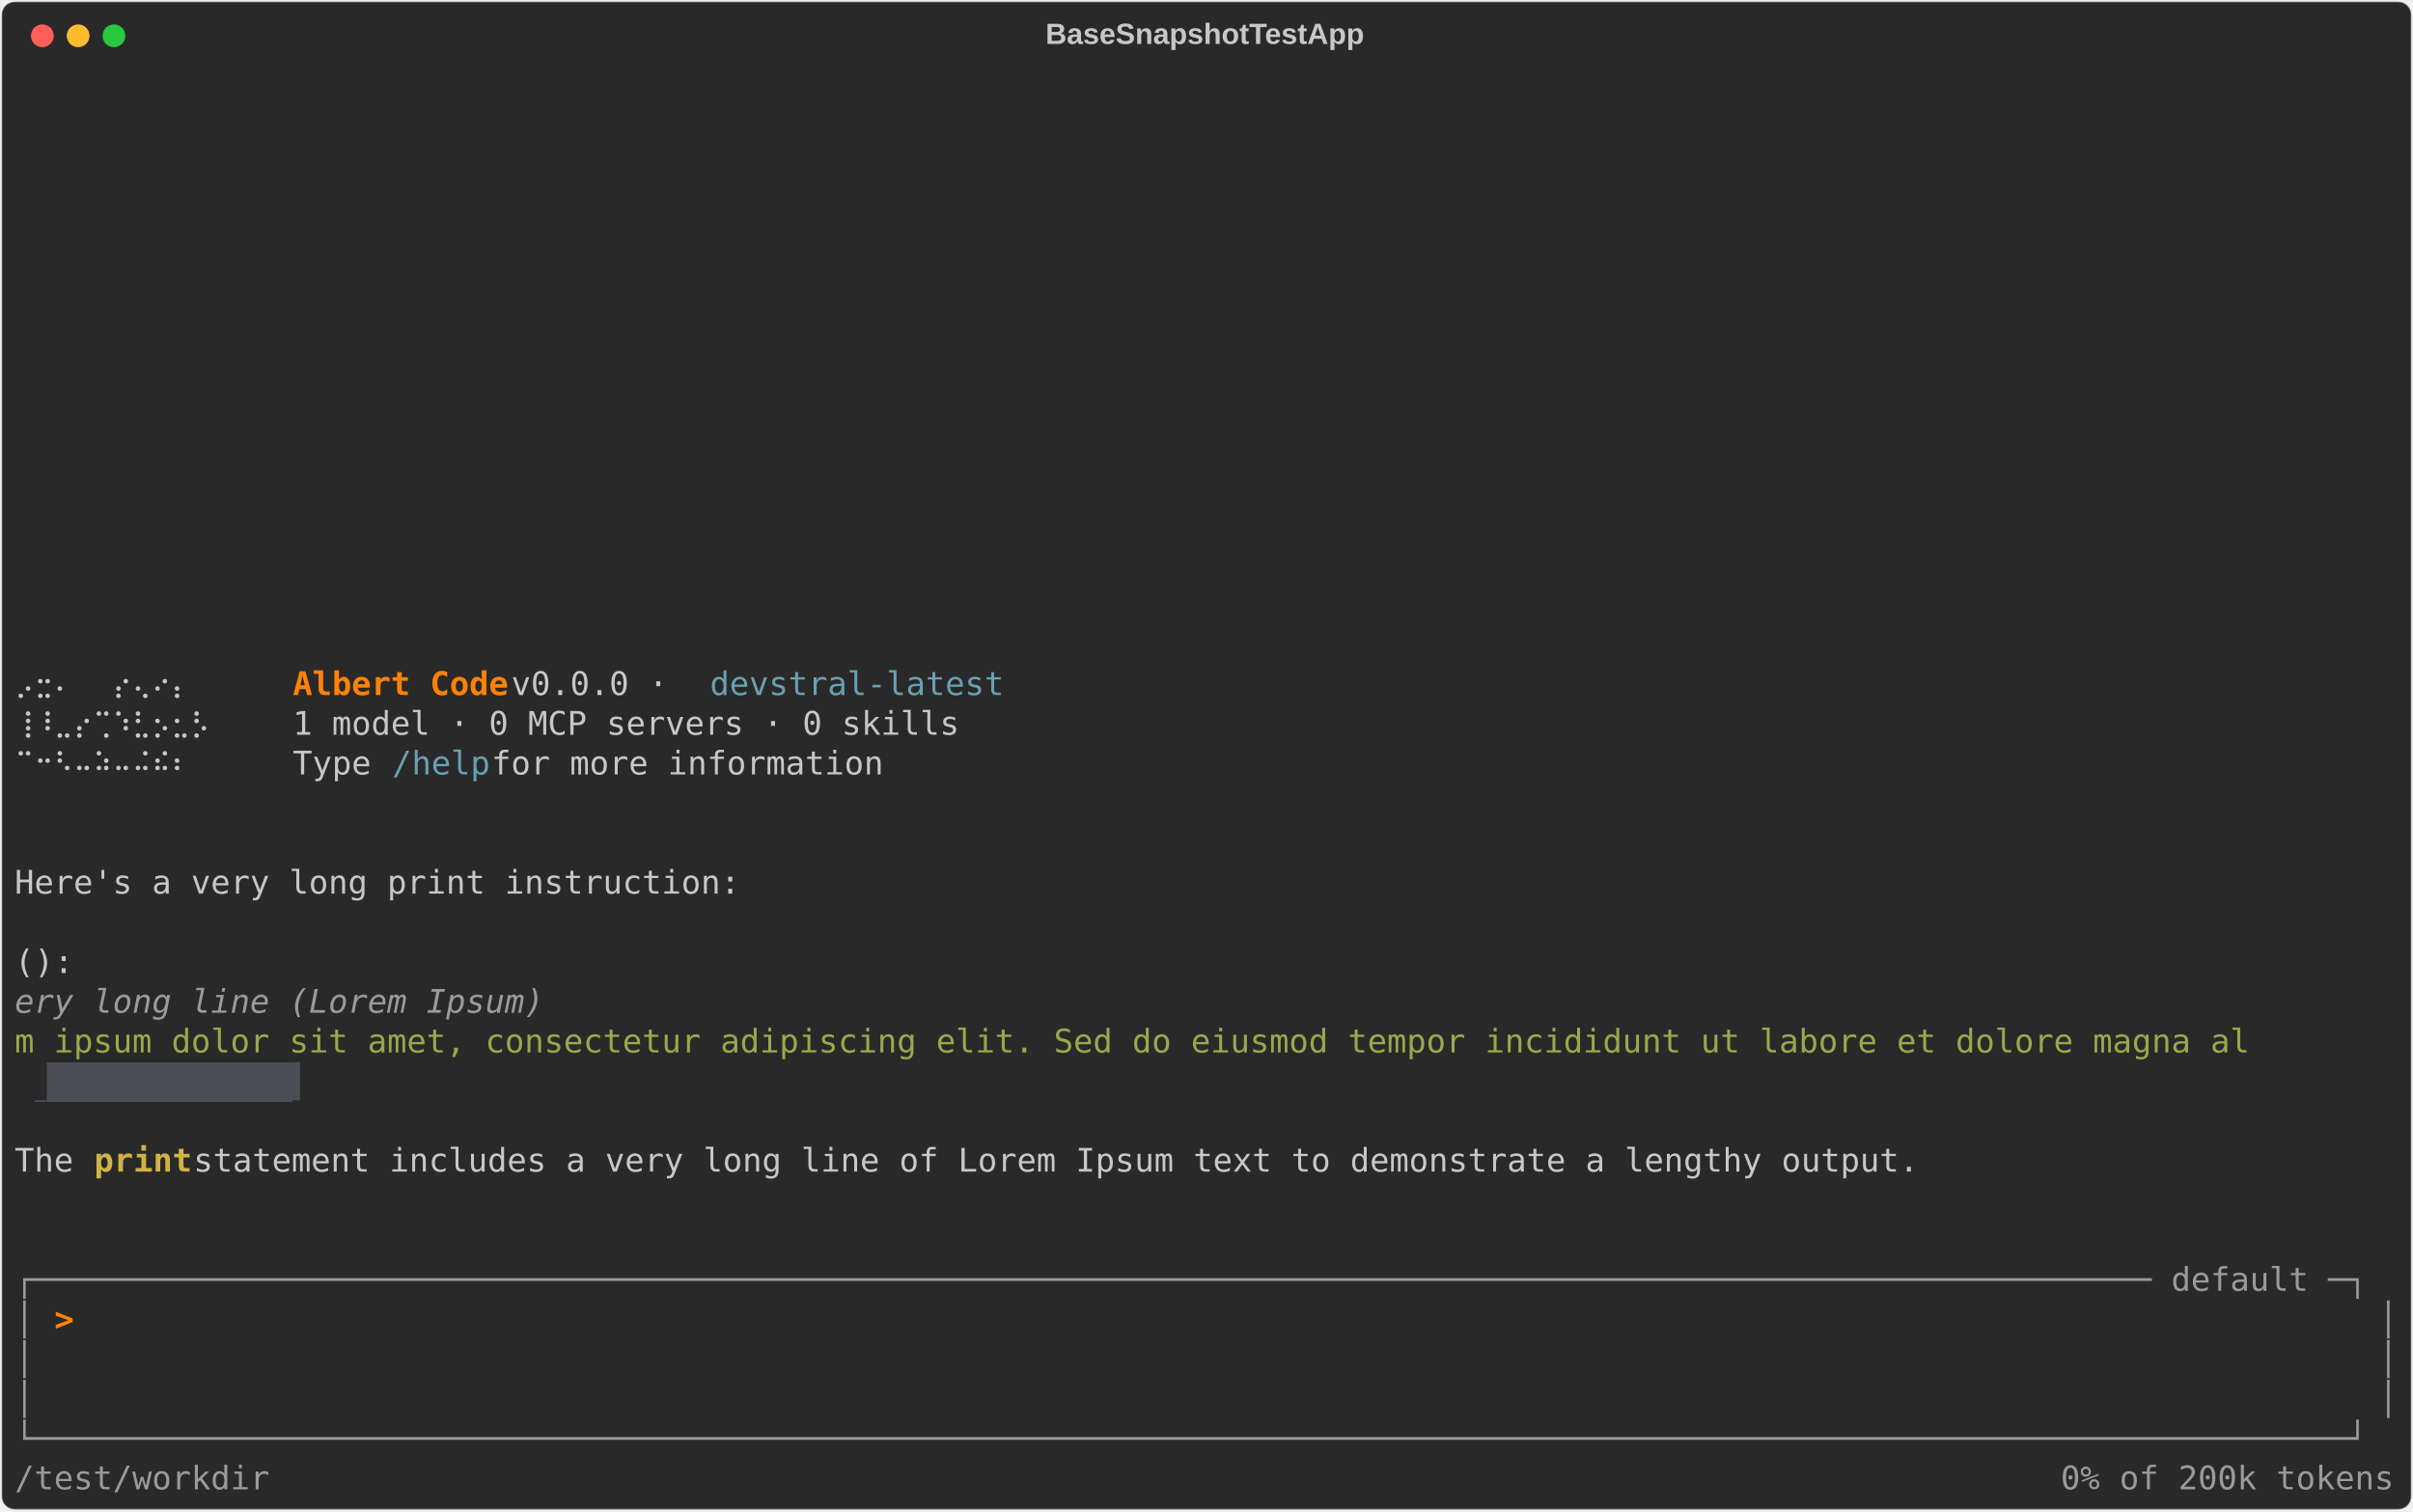
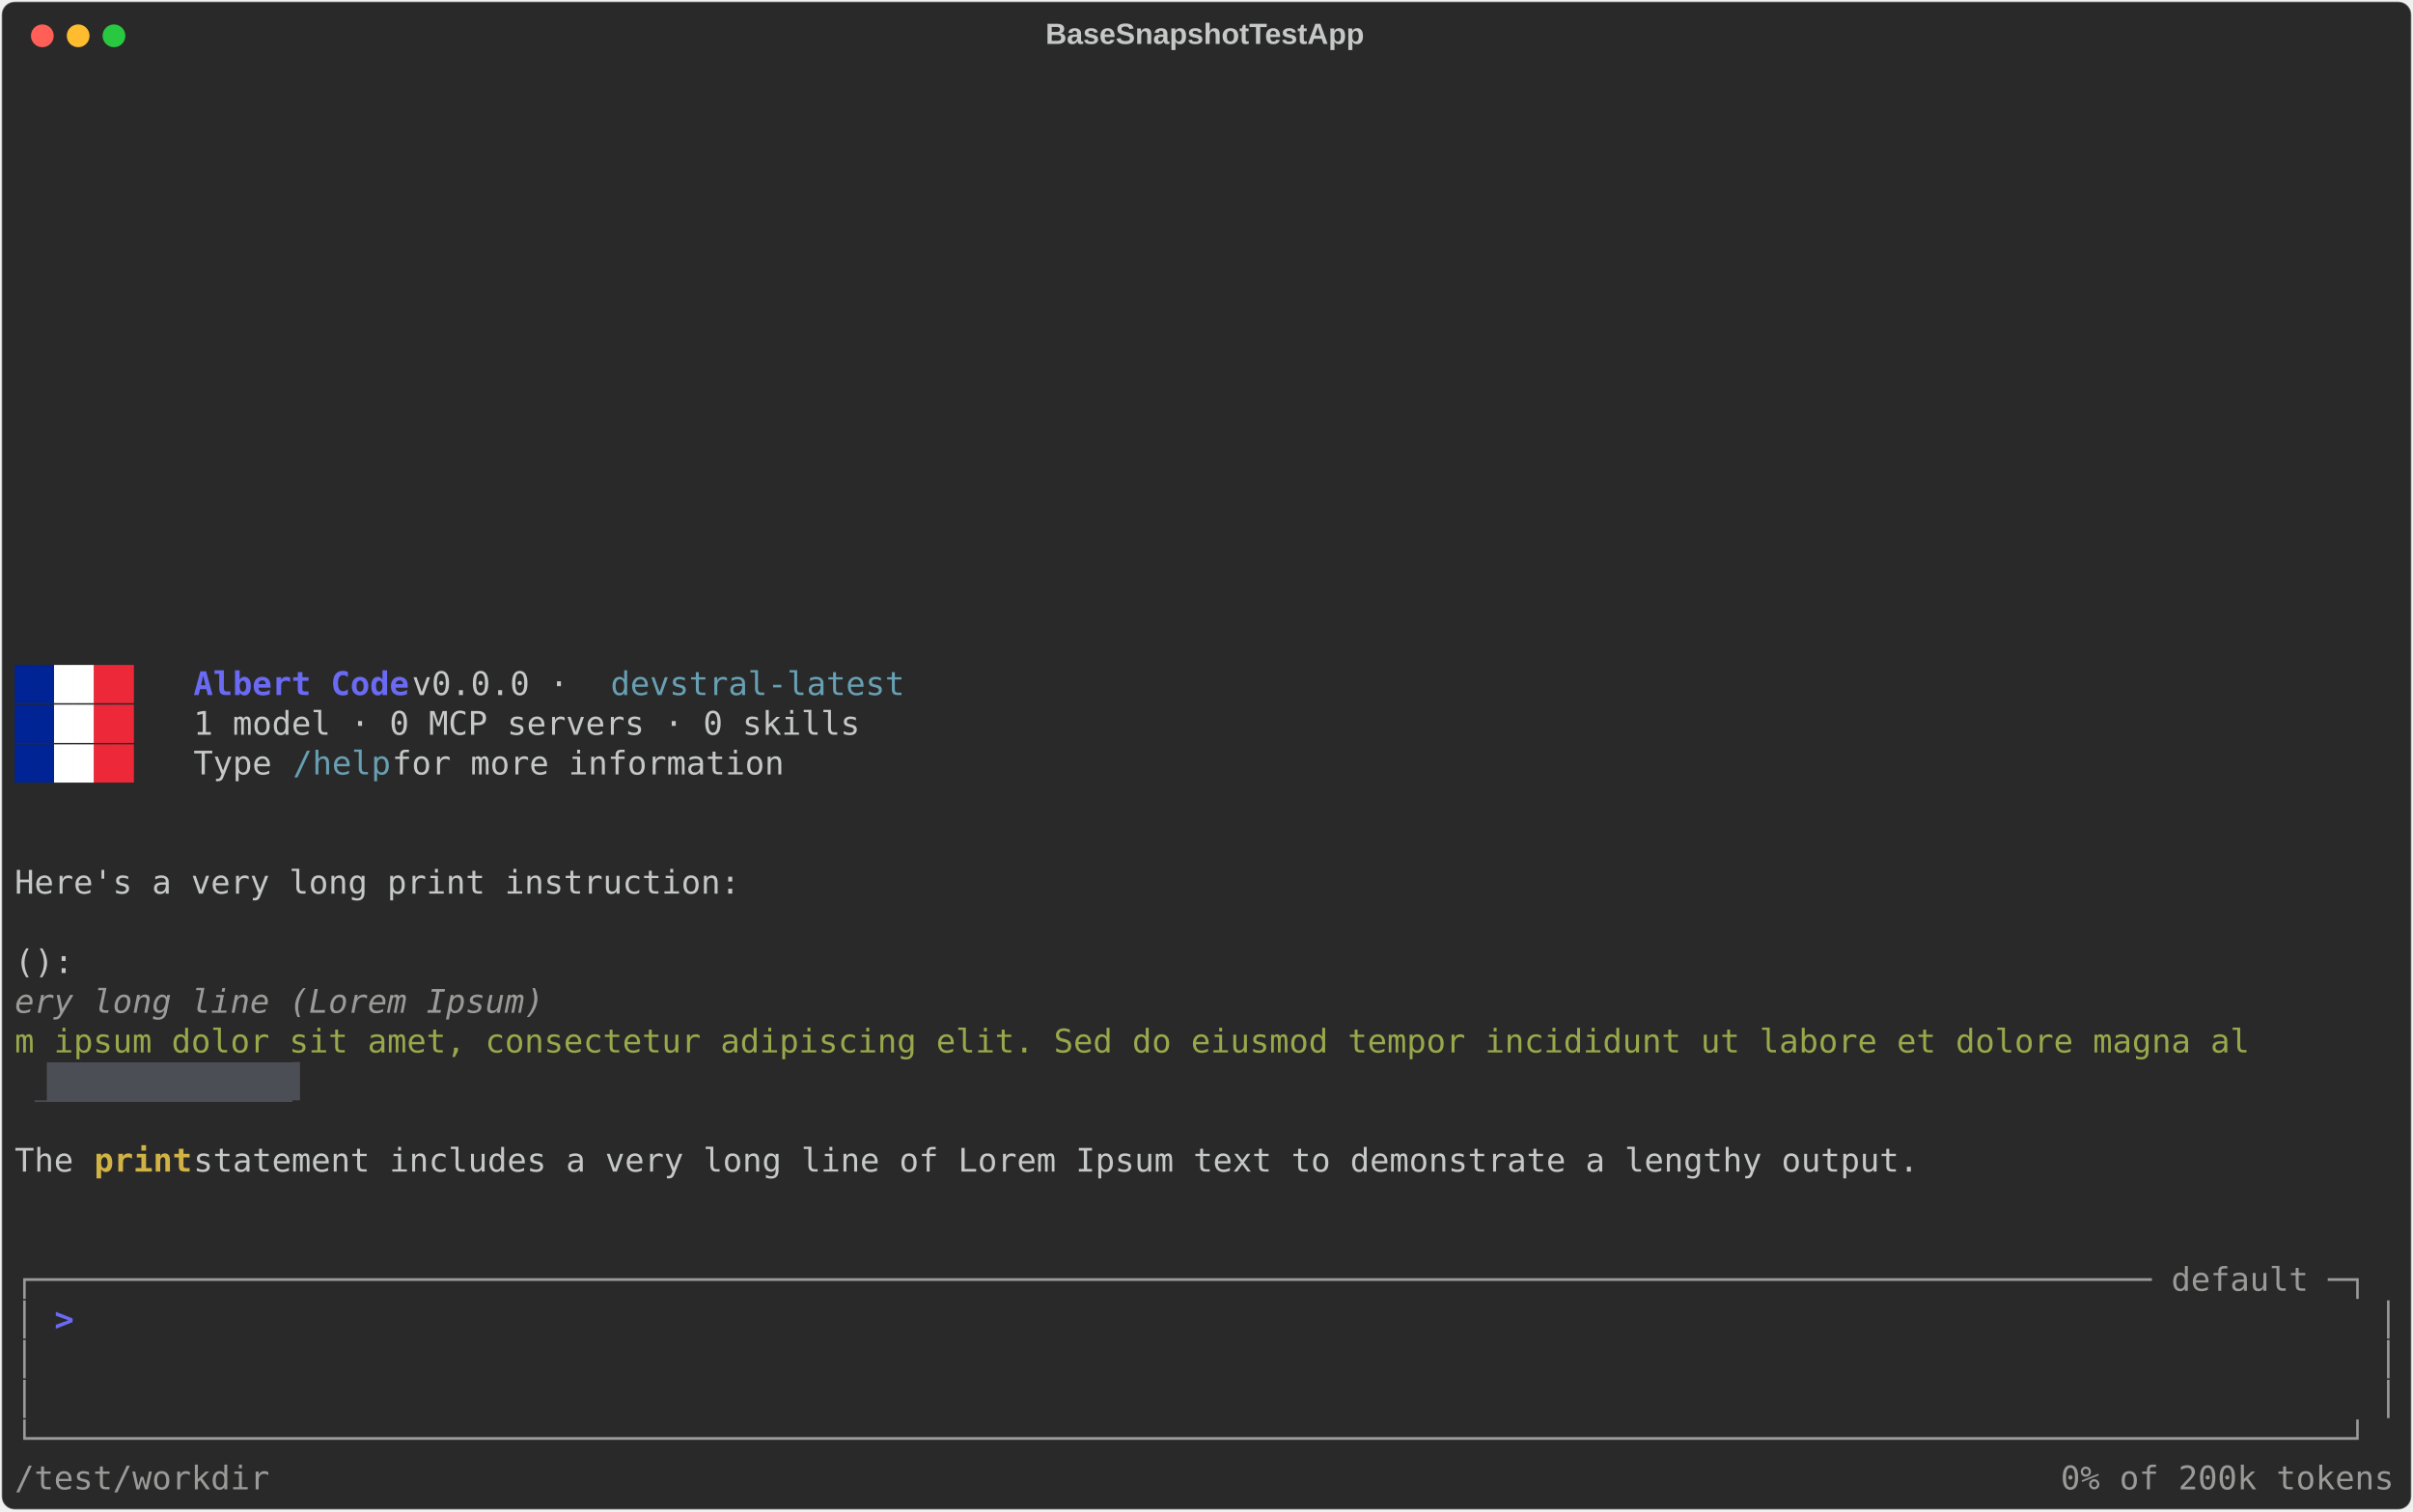
<svg xmlns="http://www.w3.org/2000/svg" class="rich-terminal" viewBox="0 0 1482 928.4">
  <style>

    @font-face {
        font-family: "Fira Code";
        src: local("FiraCode-Regular"),
                url("https://cdnjs.cloudflare.com/ajax/libs/firacode/6.2.0/woff2/FiraCode-Regular.woff2") format("woff2"),
                url("https://cdnjs.cloudflare.com/ajax/libs/firacode/6.2.0/woff/FiraCode-Regular.woff") format("woff");
        font-style: normal;
        font-weight: 400;
    }
    @font-face {
        font-family: "Fira Code";
        src: local("FiraCode-Bold"),
                url("https://cdnjs.cloudflare.com/ajax/libs/firacode/6.2.0/woff2/FiraCode-Bold.woff2") format("woff2"),
                url("https://cdnjs.cloudflare.com/ajax/libs/firacode/6.2.0/woff/FiraCode-Bold.woff") format("woff");
        font-style: bold;
        font-weight: 700;
    }

    .terminal-matrix {
        font-family: Fira Code, monospace;
        font-size: 20px;
        line-height: 24.4px;
        font-variant-east-asian: full-width;
    }

    .terminal-title {
        font-size: 18px;
        font-weight: bold;
        font-family: arial;
    }

    .terminal-r1 { fill: #c5c8c6 }
- .terminal-r2 { fill: #ff8205;font-weight: bold }
- .terminal-r3 { fill: #68a0b3 }
- .terminal-r4 { fill: #9a9b99;font-style: italic; }
- .terminal-r5 { fill: #98a84b }
- .terminal-r6 { fill: #d2d2d2 }
- .terminal-r7 { fill: #292929 }
- .terminal-r8 { fill: #4b4e55 }
- .terminal-r9 { fill: #d0b344;font-weight: bold }
- .terminal-r10 { fill: #9a9b99 }
+ .terminal-r2 { fill: #002395 }
+ .terminal-r3 { fill: #ffffff }
+ .terminal-r4 { fill: #ed2939 }
+ .terminal-r5 { fill: #6a6af4;font-weight: bold }
+ .terminal-r6 { fill: #68a0b3 }
+ .terminal-r7 { fill: #9a9b99;font-style: italic; }
+ .terminal-r8 { fill: #98a84b }
+ .terminal-r9 { fill: #d2d2d2 }
+ .terminal-r10 { fill: #292929 }
+ .terminal-r11 { fill: #4b4e55 }
+ .terminal-r12 { fill: #d0b344;font-weight: bold }
+ .terminal-r13 { fill: #9a9b99 }
    </style>
  <defs>
    <clipPath id="terminal-clip-terminal">
      <rect x="0" y="0" width="1463.0" height="877.4" />
    </clipPath>
    <clipPath id="terminal-line-0">
      <rect x="0" y="1.5" width="1464" height="24.65" />
    </clipPath>
    <clipPath id="terminal-line-1">
      <rect x="0" y="25.9" width="1464" height="24.65" />
    </clipPath>
    <clipPath id="terminal-line-2">
      <rect x="0" y="50.3" width="1464" height="24.65" />
    </clipPath>
    <clipPath id="terminal-line-3">
      <rect x="0" y="74.7" width="1464" height="24.65" />
    </clipPath>
    <clipPath id="terminal-line-4">
      <rect x="0" y="99.1" width="1464" height="24.65" />
    </clipPath>
    <clipPath id="terminal-line-5">
      <rect x="0" y="123.5" width="1464" height="24.65" />
    </clipPath>
    <clipPath id="terminal-line-6">
      <rect x="0" y="147.9" width="1464" height="24.65" />
    </clipPath>
    <clipPath id="terminal-line-7">
      <rect x="0" y="172.3" width="1464" height="24.65" />
    </clipPath>
    <clipPath id="terminal-line-8">
      <rect x="0" y="196.7" width="1464" height="24.65" />
    </clipPath>
    <clipPath id="terminal-line-9">
      <rect x="0" y="221.1" width="1464" height="24.65" />
    </clipPath>
    <clipPath id="terminal-line-10">
      <rect x="0" y="245.5" width="1464" height="24.65" />
    </clipPath>
    <clipPath id="terminal-line-11">
      <rect x="0" y="269.9" width="1464" height="24.65" />
    </clipPath>
    <clipPath id="terminal-line-12">
      <rect x="0" y="294.3" width="1464" height="24.65" />
    </clipPath>
    <clipPath id="terminal-line-13">
      <rect x="0" y="318.7" width="1464" height="24.65" />
    </clipPath>
    <clipPath id="terminal-line-14">
      <rect x="0" y="343.1" width="1464" height="24.65" />
    </clipPath>
    <clipPath id="terminal-line-15">
      <rect x="0" y="367.5" width="1464" height="24.65" />
    </clipPath>
    <clipPath id="terminal-line-16">
      <rect x="0" y="391.9" width="1464" height="24.65" />
    </clipPath>
    <clipPath id="terminal-line-17">
      <rect x="0" y="416.3" width="1464" height="24.65" />
    </clipPath>
    <clipPath id="terminal-line-18">
      <rect x="0" y="440.7" width="1464" height="24.65" />
    </clipPath>
    <clipPath id="terminal-line-19">
      <rect x="0" y="465.1" width="1464" height="24.65" />
    </clipPath>
    <clipPath id="terminal-line-20">
      <rect x="0" y="489.5" width="1464" height="24.65" />
    </clipPath>
    <clipPath id="terminal-line-21">
      <rect x="0" y="513.9" width="1464" height="24.65" />
    </clipPath>
    <clipPath id="terminal-line-22">
      <rect x="0" y="538.3" width="1464" height="24.65" />
    </clipPath>
    <clipPath id="terminal-line-23">
      <rect x="0" y="562.7" width="1464" height="24.65" />
    </clipPath>
    <clipPath id="terminal-line-24">
      <rect x="0" y="587.1" width="1464" height="24.65" />
    </clipPath>
    <clipPath id="terminal-line-25">
      <rect x="0" y="611.5" width="1464" height="24.65" />
    </clipPath>
    <clipPath id="terminal-line-26">
      <rect x="0" y="635.9" width="1464" height="24.65" />
    </clipPath>
    <clipPath id="terminal-line-27">
      <rect x="0" y="660.3" width="1464" height="24.65" />
    </clipPath>
    <clipPath id="terminal-line-28">
      <rect x="0" y="684.7" width="1464" height="24.65" />
    </clipPath>
    <clipPath id="terminal-line-29">
      <rect x="0" y="709.1" width="1464" height="24.65" />
    </clipPath>
    <clipPath id="terminal-line-30">
      <rect x="0" y="733.5" width="1464" height="24.65" />
    </clipPath>
    <clipPath id="terminal-line-31">
      <rect x="0" y="757.9" width="1464" height="24.65" />
    </clipPath>
    <clipPath id="terminal-line-32">
      <rect x="0" y="782.3" width="1464" height="24.65" />
    </clipPath>
    <clipPath id="terminal-line-33">
      <rect x="0" y="806.7" width="1464" height="24.65" />
    </clipPath>
    <clipPath id="terminal-line-34">
      <rect x="0" y="831.1" width="1464" height="24.65" />
    </clipPath>
  </defs>
  <rect fill="#292929" stroke="rgba(255,255,255,0.35)" stroke-width="1" x="1" y="1" width="1480" height="926.4" rx="8" />
  <text class="terminal-title" fill="#c5c8c6" text-anchor="middle" x="740" y="27">BaseSnapshotTestApp</text>
  <g transform="translate(26,22)">
    <circle cx="0" cy="0" r="7" fill="#ff5f57" />
    <circle cx="22" cy="0" r="7" fill="#febc2e" />
    <circle cx="44" cy="0" r="7" fill="#28c840" />
  </g>
  <g transform="translate(9, 41)" clip-path="url(#terminal-clip-terminal)">
    <rect fill="#4b4e55" x="12.2" y="611.5" width="158.6" height="24.65" shape-rendering="crispEdges" />
    <g class="terminal-matrix">
      <text class="terminal-r1" x="1464" y="20" textLength="12.2" clip-path="url(#terminal-line-0)">
</text>
      <text class="terminal-r1" x="1464" y="44.4" textLength="12.2" clip-path="url(#terminal-line-1)">
</text>
      <text class="terminal-r1" x="1464" y="68.8" textLength="12.2" clip-path="url(#terminal-line-2)">
</text>
      <text class="terminal-r1" x="1464" y="93.2" textLength="12.2" clip-path="url(#terminal-line-3)">
</text>
      <text class="terminal-r1" x="1464" y="117.6" textLength="12.2" clip-path="url(#terminal-line-4)">
</text>
      <text class="terminal-r1" x="1464" y="142" textLength="12.2" clip-path="url(#terminal-line-5)">
</text>
      <text class="terminal-r1" x="1464" y="166.4" textLength="12.2" clip-path="url(#terminal-line-6)">
</text>
      <text class="terminal-r1" x="1464" y="190.8" textLength="12.2" clip-path="url(#terminal-line-7)">
</text>
      <text class="terminal-r1" x="1464" y="215.2" textLength="12.2" clip-path="url(#terminal-line-8)">
</text>
      <text class="terminal-r1" x="1464" y="239.6" textLength="12.2" clip-path="url(#terminal-line-9)">
</text>
      <text class="terminal-r1" x="1464" y="264" textLength="12.2" clip-path="url(#terminal-line-10)">
</text>
      <text class="terminal-r1" x="1464" y="288.4" textLength="12.2" clip-path="url(#terminal-line-11)">
</text>
      <text class="terminal-r1" x="1464" y="312.8" textLength="12.2" clip-path="url(#terminal-line-12)">
</text>
      <text class="terminal-r1" x="1464" y="337.2" textLength="12.2" clip-path="url(#terminal-line-13)">
</text>
      <text class="terminal-r1" x="1464" y="361.6" textLength="12.2" clip-path="url(#terminal-line-14)">
</text>
-       <text class="terminal-r1" x="0" y="386" textLength="134.2" clip-path="url(#terminal-line-15)">  ⡠⣒⠄  ⡔⢄⠔⡄</text>
-       <text class="terminal-r2" x="170.8" y="386" textLength="134.2" clip-path="url(#terminal-line-15)">Albert Code</text>
-       <text class="terminal-r1" x="305" y="386" textLength="122" clip-path="url(#terminal-line-15)"> v0.0.0 · </text>
-       <text class="terminal-r3" x="427" y="386" textLength="183" clip-path="url(#terminal-line-15)">devstral-latest</text>
+       <text class="terminal-r2" x="0" y="386" textLength="12.2" clip-path="url(#terminal-line-15)">█</text>
+       <text class="terminal-r2" x="12.2" y="386" textLength="12.2" clip-path="url(#terminal-line-15)">█</text>
+       <text class="terminal-r3" x="24.4" y="386" textLength="12.2" clip-path="url(#terminal-line-15)">█</text>
+       <text class="terminal-r3" x="36.6" y="386" textLength="12.2" clip-path="url(#terminal-line-15)">█</text>
+       <text class="terminal-r4" x="48.8" y="386" textLength="12.2" clip-path="url(#terminal-line-15)">█</text>
+       <text class="terminal-r4" x="61" y="386" textLength="12.2" clip-path="url(#terminal-line-15)">█</text>
+       <text class="terminal-r5" x="109.8" y="386" textLength="134.2" clip-path="url(#terminal-line-15)">Albert Code</text>
+       <text class="terminal-r1" x="244" y="386" textLength="122" clip-path="url(#terminal-line-15)"> v0.0.0 · </text>
+       <text class="terminal-r6" x="366" y="386" textLength="183" clip-path="url(#terminal-line-15)">devstral-latest</text>
      <text class="terminal-r1" x="1464" y="386" textLength="12.2" clip-path="url(#terminal-line-15)">
</text>
-       <text class="terminal-r1" x="0" y="410.4" textLength="134.2" clip-path="url(#terminal-line-16)"> ⢸⠸⣀⡔⢉⠱⣃⡢⣂⡣</text>
-       <text class="terminal-r1" x="170.8" y="410.4" textLength="414.8" clip-path="url(#terminal-line-16)">1 model · 0 MCP servers · 0 skills</text>
+       <text class="terminal-r2" x="0" y="410.4" textLength="12.2" clip-path="url(#terminal-line-16)">█</text>
+       <text class="terminal-r2" x="12.2" y="410.4" textLength="12.2" clip-path="url(#terminal-line-16)">█</text>
+       <text class="terminal-r3" x="24.4" y="410.4" textLength="12.2" clip-path="url(#terminal-line-16)">█</text>
+       <text class="terminal-r3" x="36.6" y="410.4" textLength="12.2" clip-path="url(#terminal-line-16)">█</text>
+       <text class="terminal-r4" x="48.8" y="410.4" textLength="12.2" clip-path="url(#terminal-line-16)">█</text>
+       <text class="terminal-r4" x="61" y="410.4" textLength="12.2" clip-path="url(#terminal-line-16)">█</text>
+       <text class="terminal-r1" x="109.8" y="410.4" textLength="414.8" clip-path="url(#terminal-line-16)">1 model · 0 MCP servers · 0 skills</text>
      <text class="terminal-r1" x="1464" y="410.4" textLength="12.2" clip-path="url(#terminal-line-16)">
</text>
-       <text class="terminal-r1" x="0" y="434.8" textLength="134.2" clip-path="url(#terminal-line-17)">  ⠉⠒⠣⠤⠵⠤⠬⠮⠆</text>
-       <text class="terminal-r1" x="170.8" y="434.8" textLength="61" clip-path="url(#terminal-line-17)">Type </text>
-       <text class="terminal-r3" x="231.8" y="434.8" textLength="61" clip-path="url(#terminal-line-17)">/help</text>
-       <text class="terminal-r1" x="292.8" y="434.8" textLength="256.2" clip-path="url(#terminal-line-17)"> for more information</text>
+       <text class="terminal-r2" x="0" y="434.8" textLength="12.2" clip-path="url(#terminal-line-17)">█</text>
+       <text class="terminal-r2" x="12.2" y="434.8" textLength="12.2" clip-path="url(#terminal-line-17)">█</text>
+       <text class="terminal-r3" x="24.4" y="434.8" textLength="12.2" clip-path="url(#terminal-line-17)">█</text>
+       <text class="terminal-r3" x="36.6" y="434.8" textLength="12.2" clip-path="url(#terminal-line-17)">█</text>
+       <text class="terminal-r4" x="48.8" y="434.8" textLength="12.2" clip-path="url(#terminal-line-17)">█</text>
+       <text class="terminal-r4" x="61" y="434.8" textLength="12.2" clip-path="url(#terminal-line-17)">█</text>
+       <text class="terminal-r1" x="109.8" y="434.8" textLength="61" clip-path="url(#terminal-line-17)">Type </text>
+       <text class="terminal-r6" x="170.8" y="434.8" textLength="61" clip-path="url(#terminal-line-17)">/help</text>
+       <text class="terminal-r1" x="231.8" y="434.8" textLength="256.2" clip-path="url(#terminal-line-17)"> for more information</text>
      <text class="terminal-r1" x="1464" y="434.8" textLength="12.2" clip-path="url(#terminal-line-17)">
</text>
      <text class="terminal-r1" x="1464" y="459.2" textLength="12.2" clip-path="url(#terminal-line-18)">
</text>
      <text class="terminal-r1" x="1464" y="483.6" textLength="12.2" clip-path="url(#terminal-line-19)">
</text>
      <text class="terminal-r1" x="0" y="508" textLength="451.4" clip-path="url(#terminal-line-20)">Here's a very long print instruction:</text>
      <text class="terminal-r1" x="1464" y="508" textLength="12.2" clip-path="url(#terminal-line-20)">
</text>
      <text class="terminal-r1" x="1464" y="532.4" textLength="12.2" clip-path="url(#terminal-line-21)">
</text>
      <text class="terminal-r1" x="0" y="556.8" textLength="36.6" clip-path="url(#terminal-line-22)">():</text>
      <text class="terminal-r1" x="1464" y="556.8" textLength="12.2" clip-path="url(#terminal-line-22)">
</text>
-       <text class="terminal-r4" x="0" y="581.2" textLength="329.4" clip-path="url(#terminal-line-23)">ery long line (Lorem Ipsum)</text>
+       <text class="terminal-r7" x="0" y="581.2" textLength="329.4" clip-path="url(#terminal-line-23)">ery long line (Lorem Ipsum)</text>
      <text class="terminal-r1" x="1464" y="581.2" textLength="12.2" clip-path="url(#terminal-line-23)">
</text>
-       <text class="terminal-r5" x="0" y="605.6" textLength="1390.8" clip-path="url(#terminal-line-24)">m ipsum dolor sit amet, consectetur adipiscing elit. Sed do eiusmod tempor incididunt ut labore et dolore magna al</text>
+       <text class="terminal-r8" x="0" y="605.6" textLength="1390.8" clip-path="url(#terminal-line-24)">m ipsum dolor sit amet, consectetur adipiscing elit. Sed do eiusmod tempor incididunt ut labore et dolore magna al</text>
      <text class="terminal-r1" x="1464" y="605.6" textLength="12.2" clip-path="url(#terminal-line-24)">
</text>
-       <text class="terminal-r7" x="12.2" y="630" textLength="158.6" clip-path="url(#terminal-line-25)">▋            </text>
-       <text class="terminal-r8" x="170.8" y="630" textLength="12.2" clip-path="url(#terminal-line-25)">▍</text>
+       <text class="terminal-r10" x="12.2" y="630" textLength="158.6" clip-path="url(#terminal-line-25)">▋            </text>
+       <text class="terminal-r11" x="170.8" y="630" textLength="12.2" clip-path="url(#terminal-line-25)">▍</text>
      <text class="terminal-r1" x="1464" y="630" textLength="12.2" clip-path="url(#terminal-line-25)">
</text>
      <text class="terminal-r1" x="1464" y="654.4" textLength="12.2" clip-path="url(#terminal-line-26)">
</text>
      <text class="terminal-r1" x="0" y="678.8" textLength="48.8" clip-path="url(#terminal-line-27)">The </text>
-       <text class="terminal-r9" x="48.8" y="678.8" textLength="61" clip-path="url(#terminal-line-27)">print</text>
+       <text class="terminal-r12" x="48.8" y="678.8" textLength="61" clip-path="url(#terminal-line-27)">print</text>
      <text class="terminal-r1" x="109.8" y="678.8" textLength="1085.8" clip-path="url(#terminal-line-27)"> statement includes a very long line of Lorem Ipsum text to demonstrate a lengthy output.</text>
      <text class="terminal-r1" x="1464" y="678.8" textLength="12.2" clip-path="url(#terminal-line-27)">
</text>
      <text class="terminal-r1" x="1464" y="703.2" textLength="12.2" clip-path="url(#terminal-line-28)">
</text>
      <text class="terminal-r1" x="1464" y="727.6" textLength="12.2" clip-path="url(#terminal-line-29)">
</text>
-       <text class="terminal-r10" x="0" y="752" textLength="1464" clip-path="url(#terminal-line-30)">┌──────────────────────────────────────────────────────────────────────────────────────────────────────────── default ─┐</text>
+       <text class="terminal-r13" x="0" y="752" textLength="1464" clip-path="url(#terminal-line-30)">┌──────────────────────────────────────────────────────────────────────────────────────────────────────────── default ─┐</text>
      <text class="terminal-r1" x="1464" y="752" textLength="12.2" clip-path="url(#terminal-line-30)">
</text>
-       <text class="terminal-r10" x="0" y="776.4" textLength="12.2" clip-path="url(#terminal-line-31)">│</text>
-       <text class="terminal-r2" x="24.4" y="776.4" textLength="12.2" clip-path="url(#terminal-line-31)">&gt;</text>
-       <text class="terminal-r10" x="1451.8" y="776.4" textLength="12.2" clip-path="url(#terminal-line-31)">│</text>
+       <text class="terminal-r13" x="0" y="776.4" textLength="12.2" clip-path="url(#terminal-line-31)">│</text>
+       <text class="terminal-r5" x="24.4" y="776.4" textLength="12.2" clip-path="url(#terminal-line-31)">&gt;</text>
+       <text class="terminal-r13" x="1451.8" y="776.4" textLength="12.2" clip-path="url(#terminal-line-31)">│</text>
      <text class="terminal-r1" x="1464" y="776.4" textLength="12.2" clip-path="url(#terminal-line-31)">
</text>
-       <text class="terminal-r10" x="0" y="800.8" textLength="12.2" clip-path="url(#terminal-line-32)">│</text>
-       <text class="terminal-r10" x="1451.8" y="800.8" textLength="12.2" clip-path="url(#terminal-line-32)">│</text>
+       <text class="terminal-r13" x="0" y="800.8" textLength="12.2" clip-path="url(#terminal-line-32)">│</text>
+       <text class="terminal-r13" x="1451.8" y="800.8" textLength="12.2" clip-path="url(#terminal-line-32)">│</text>
      <text class="terminal-r1" x="1464" y="800.8" textLength="12.2" clip-path="url(#terminal-line-32)">
</text>
-       <text class="terminal-r10" x="0" y="825.2" textLength="12.2" clip-path="url(#terminal-line-33)">│</text>
-       <text class="terminal-r10" x="1451.8" y="825.2" textLength="12.2" clip-path="url(#terminal-line-33)">│</text>
+       <text class="terminal-r13" x="0" y="825.2" textLength="12.2" clip-path="url(#terminal-line-33)">│</text>
+       <text class="terminal-r13" x="1451.8" y="825.2" textLength="12.2" clip-path="url(#terminal-line-33)">│</text>
      <text class="terminal-r1" x="1464" y="825.2" textLength="12.2" clip-path="url(#terminal-line-33)">
</text>
-       <text class="terminal-r10" x="0" y="849.6" textLength="1464" clip-path="url(#terminal-line-34)">└──────────────────────────────────────────────────────────────────────────────────────────────────────────────────────┘</text>
+       <text class="terminal-r13" x="0" y="849.6" textLength="1464" clip-path="url(#terminal-line-34)">└──────────────────────────────────────────────────────────────────────────────────────────────────────────────────────┘</text>
      <text class="terminal-r1" x="1464" y="849.6" textLength="12.2" clip-path="url(#terminal-line-34)">
</text>
-       <text class="terminal-r10" x="0" y="874" textLength="158.6" clip-path="url(#terminal-line-35)">/test/workdir</text>
-       <text class="terminal-r10" x="1256.6" y="874" textLength="207.4" clip-path="url(#terminal-line-35)">0% of 200k tokens</text>
+       <text class="terminal-r13" x="0" y="874" textLength="158.6" clip-path="url(#terminal-line-35)">/test/workdir</text>
+       <text class="terminal-r13" x="1256.6" y="874" textLength="207.4" clip-path="url(#terminal-line-35)">0% of 200k tokens</text>
    </g>
  </g>
</svg>
